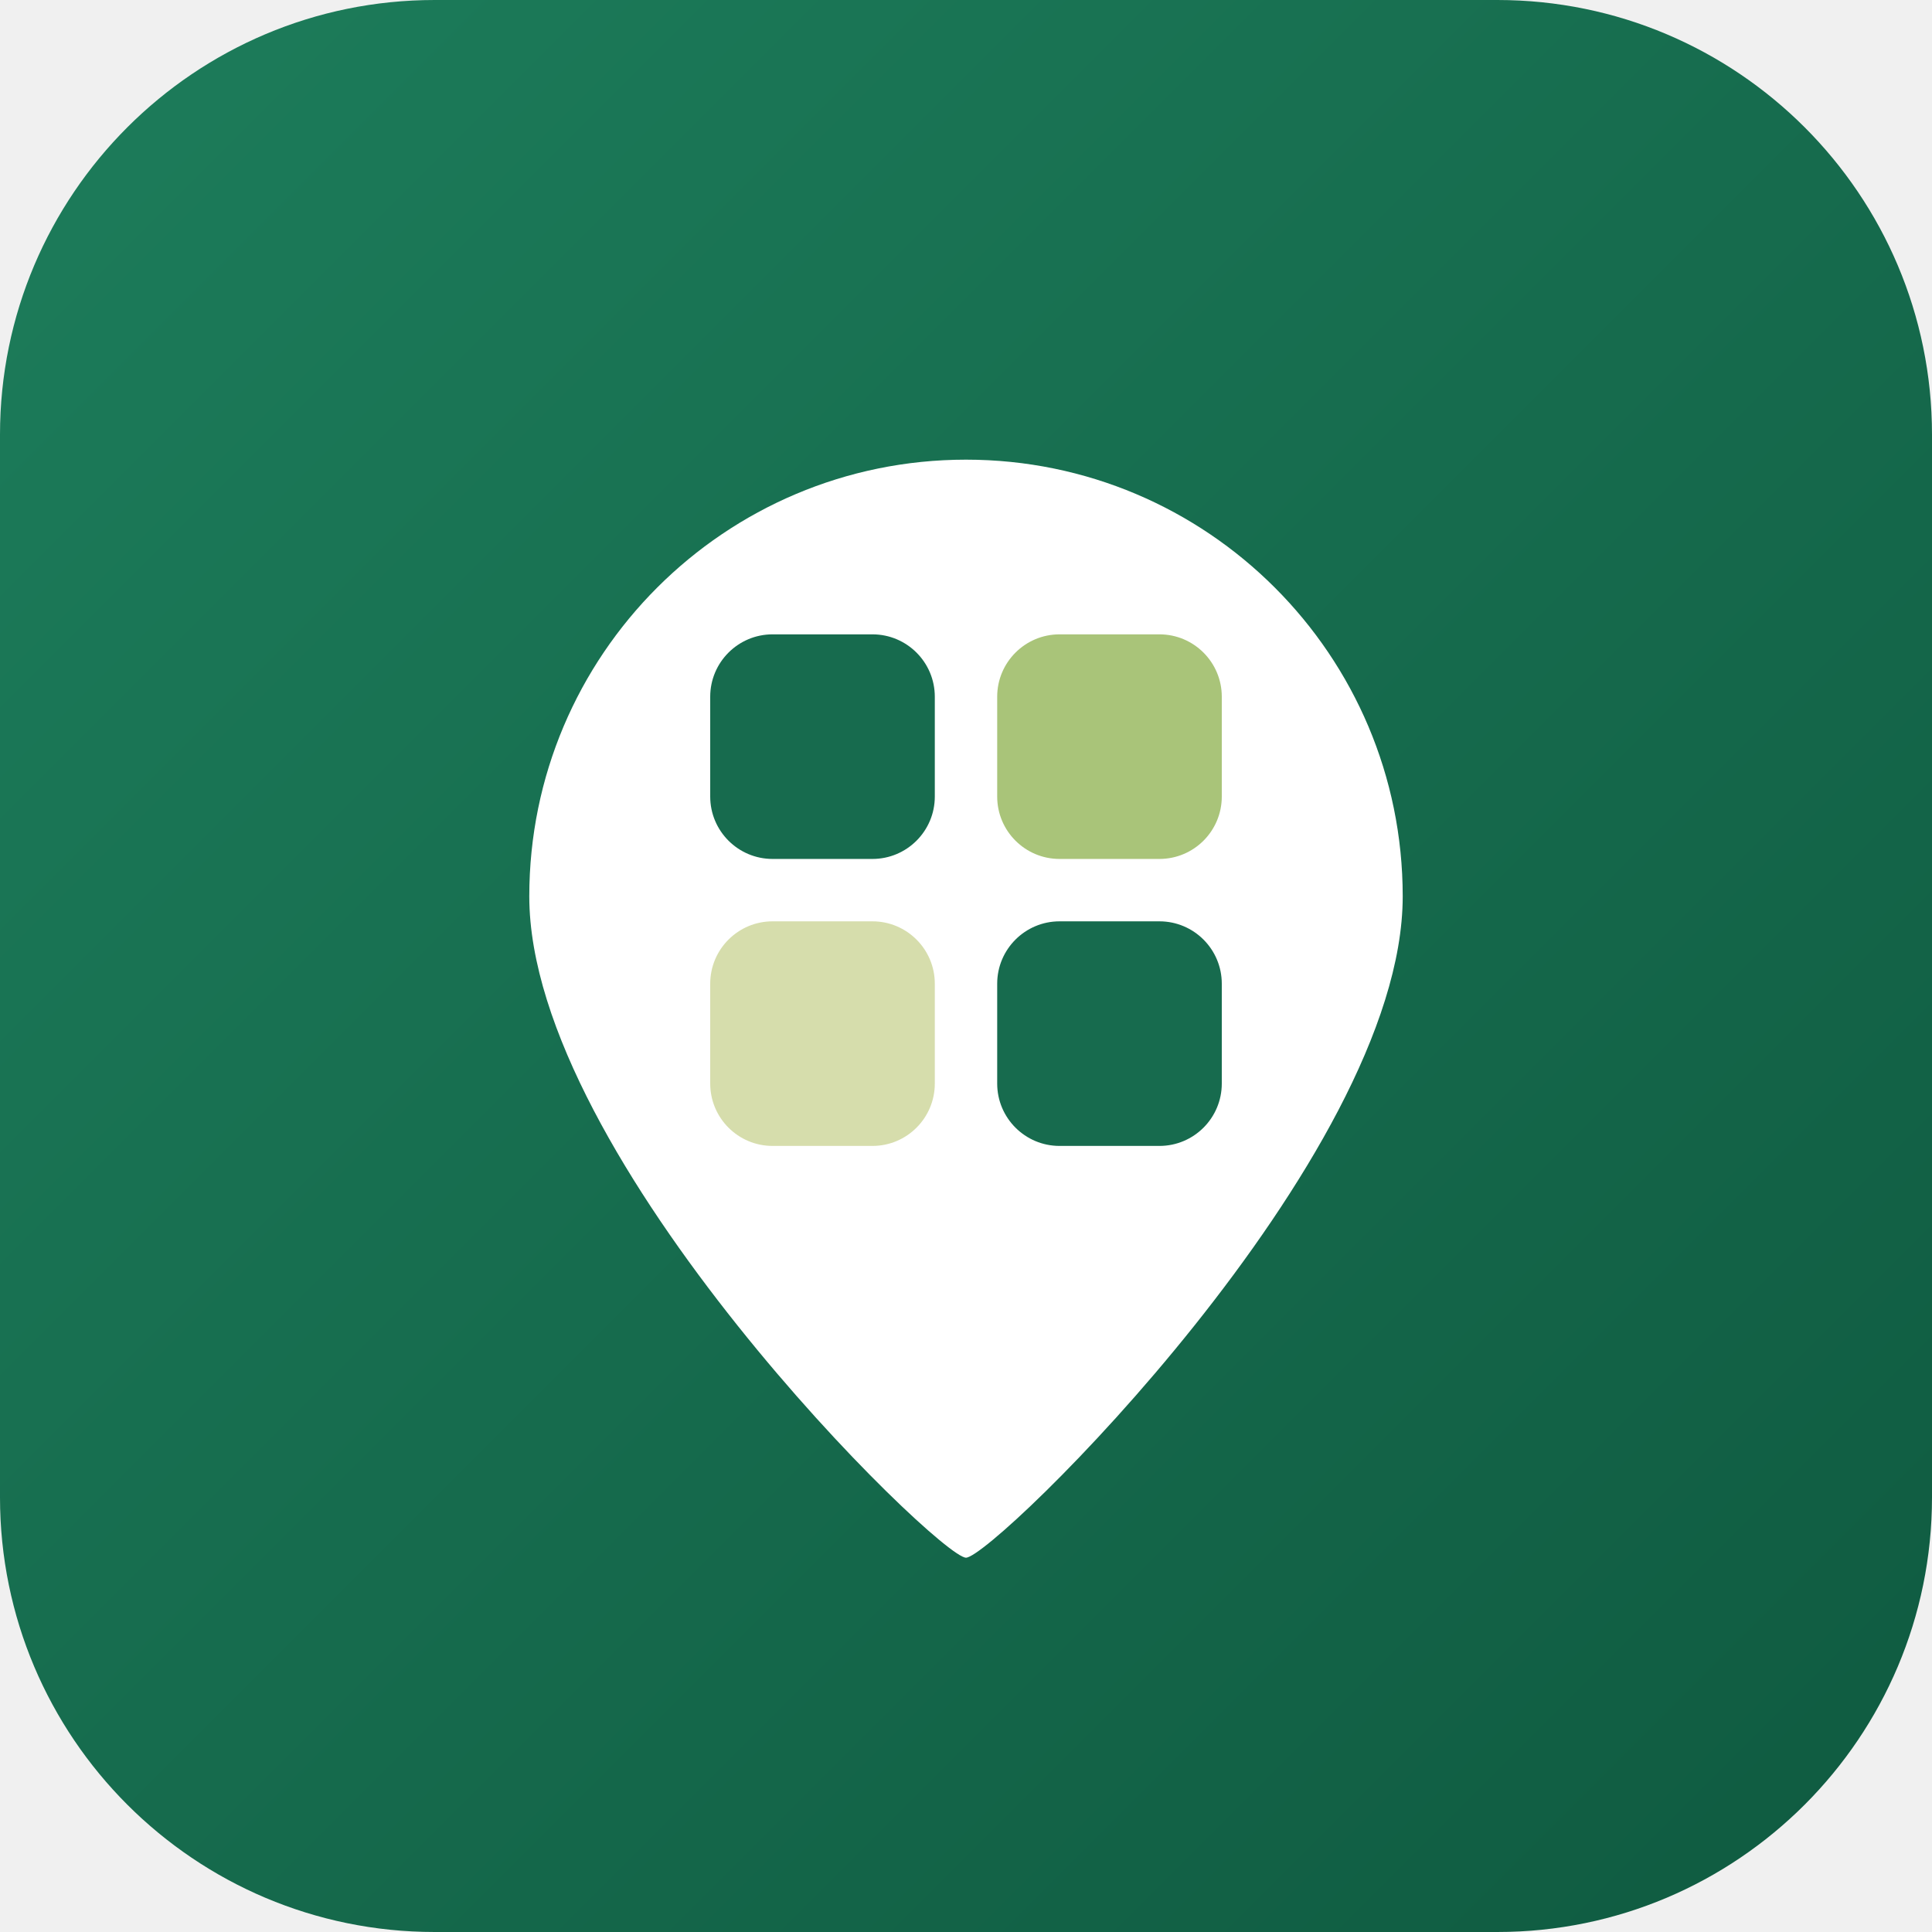
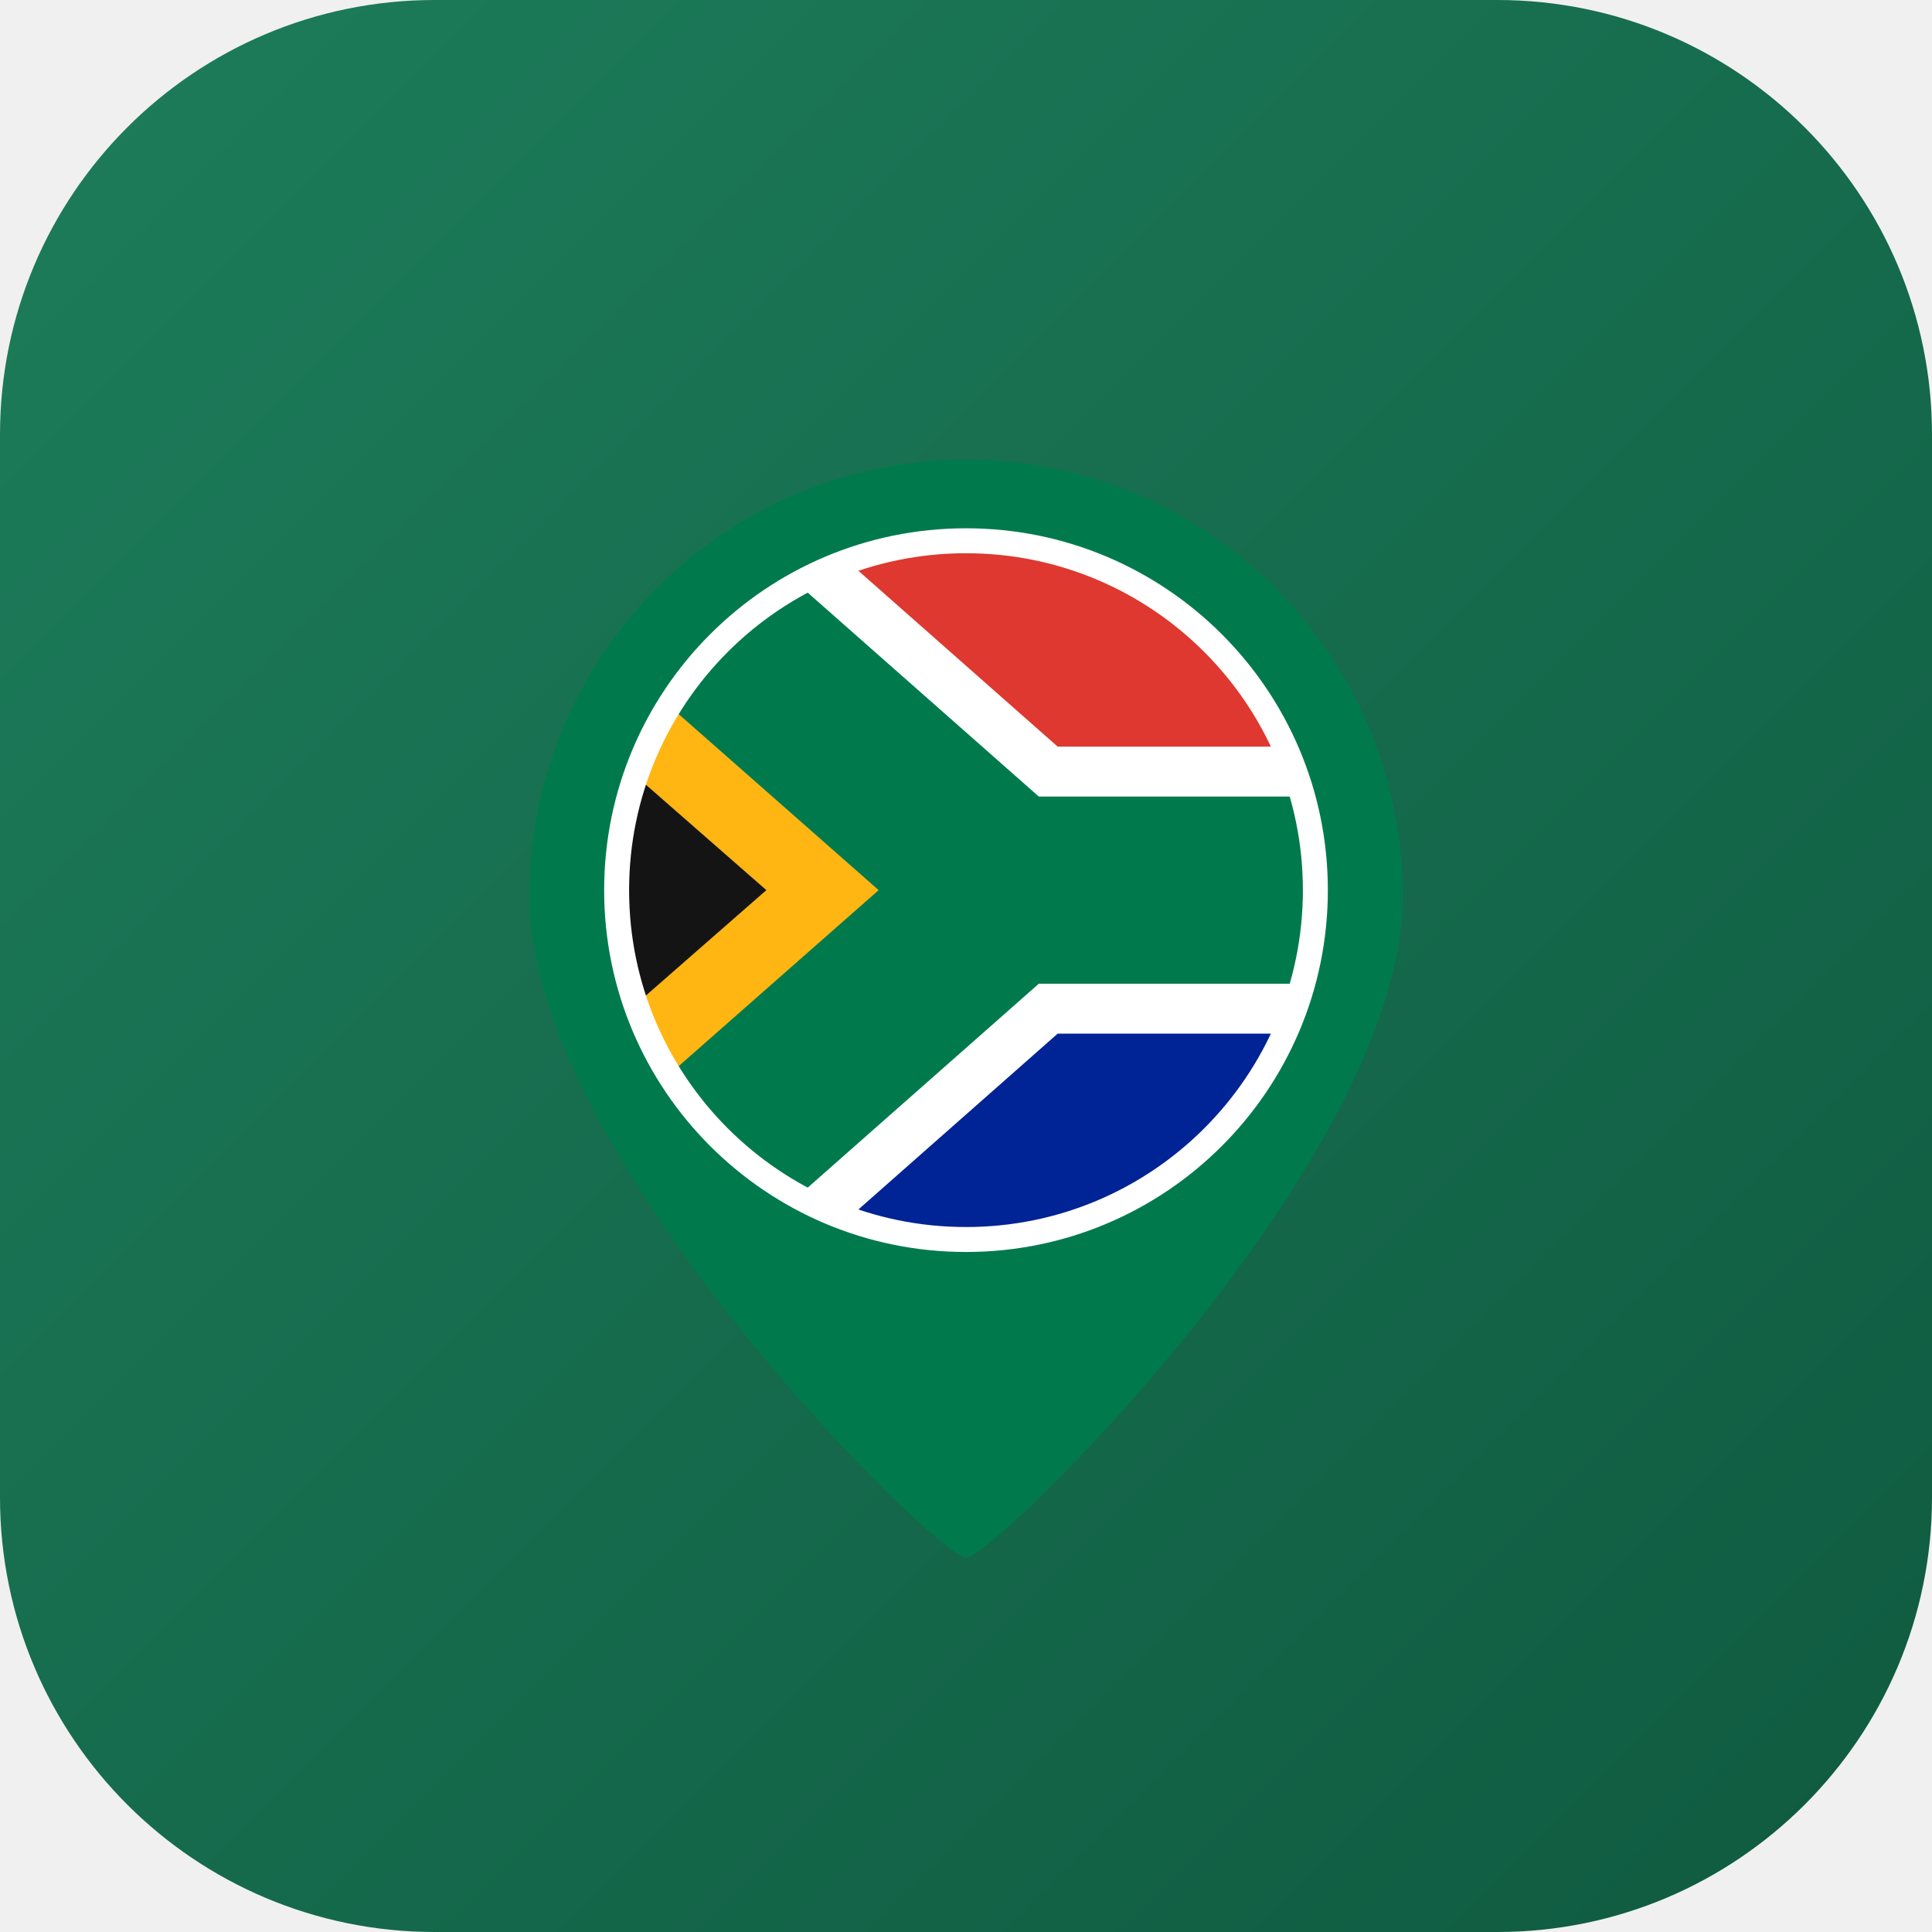
<svg xmlns="http://www.w3.org/2000/svg" width="512" height="512" viewBox="0 0 512 512">
  <defs>
    <linearGradient id="g" x1="0" y1="0" x2="1" y2="1">
      <stop offset="0" stop-color="#1D7D5B" />
      <stop offset="1" stop-color="#0F5A40" />
    </linearGradient>
  </defs>
  <rect width="512" height="512" rx="115.2" fill="url(#g)" />
  <g transform="translate(97.28 103.6288) scale(3.306667)">
-     <path d="M48 93.5C45.8 93.5 13 61.5 13 40.5A35 35 0 1 1 83 40.5C83 61.5 50.2 93.5 48 93.5Z" fill="#FFFFFF" />
-     <rect x="27.5" y="19.5" width="18" height="18" rx="5" fill="#176B4E" />
-     <rect x="50.5" y="19.5" width="18" height="18" rx="5" fill="#A9C479" />
-     <rect x="27.5" y="42.5" width="18" height="18" rx="5" fill="#D6DDAC" />
-     <rect x="50.5" y="42.5" width="18" height="18" rx="5" fill="#176B4E" />
+     <path d="M48 93.5C45.8 93.5 13 61.5 13 40.5A35 35 0 1 1 83 40.5C83 61.5 50.2 93.5 48 93.5Z" fill="#007A4D" />
+     <defs>
+       <clipPath id="sa1">
+         <circle cx="48" cy="40" r="28" />
+       </clipPath>
+     </defs>
+     <g clip-path="url(#sa1)">
+       <path d="M20 12H76V40H20Z" fill="#DE3831" />
+       <path d="M20 40H76V68H20Z" fill="#002395" />
+       <path d="M17 10L51 40L17 70M49 40H80" fill="none" stroke="#FFFFFF" stroke-width="23" />
+       <path d="M17 10L51 40L17 70M49 40H80" fill="none" stroke="#007A4D" stroke-width="15" />
+       <path d="M16 18L41 40L16 62Z" fill="#FFB612" />
+       <path d="M16 26L32 40L16 54Z" fill="#141414" />
+     </g>
+     <circle cx="48" cy="40" r="28" fill="none" stroke="#FFFFFF" stroke-width="2" />
  </g>
</svg>
